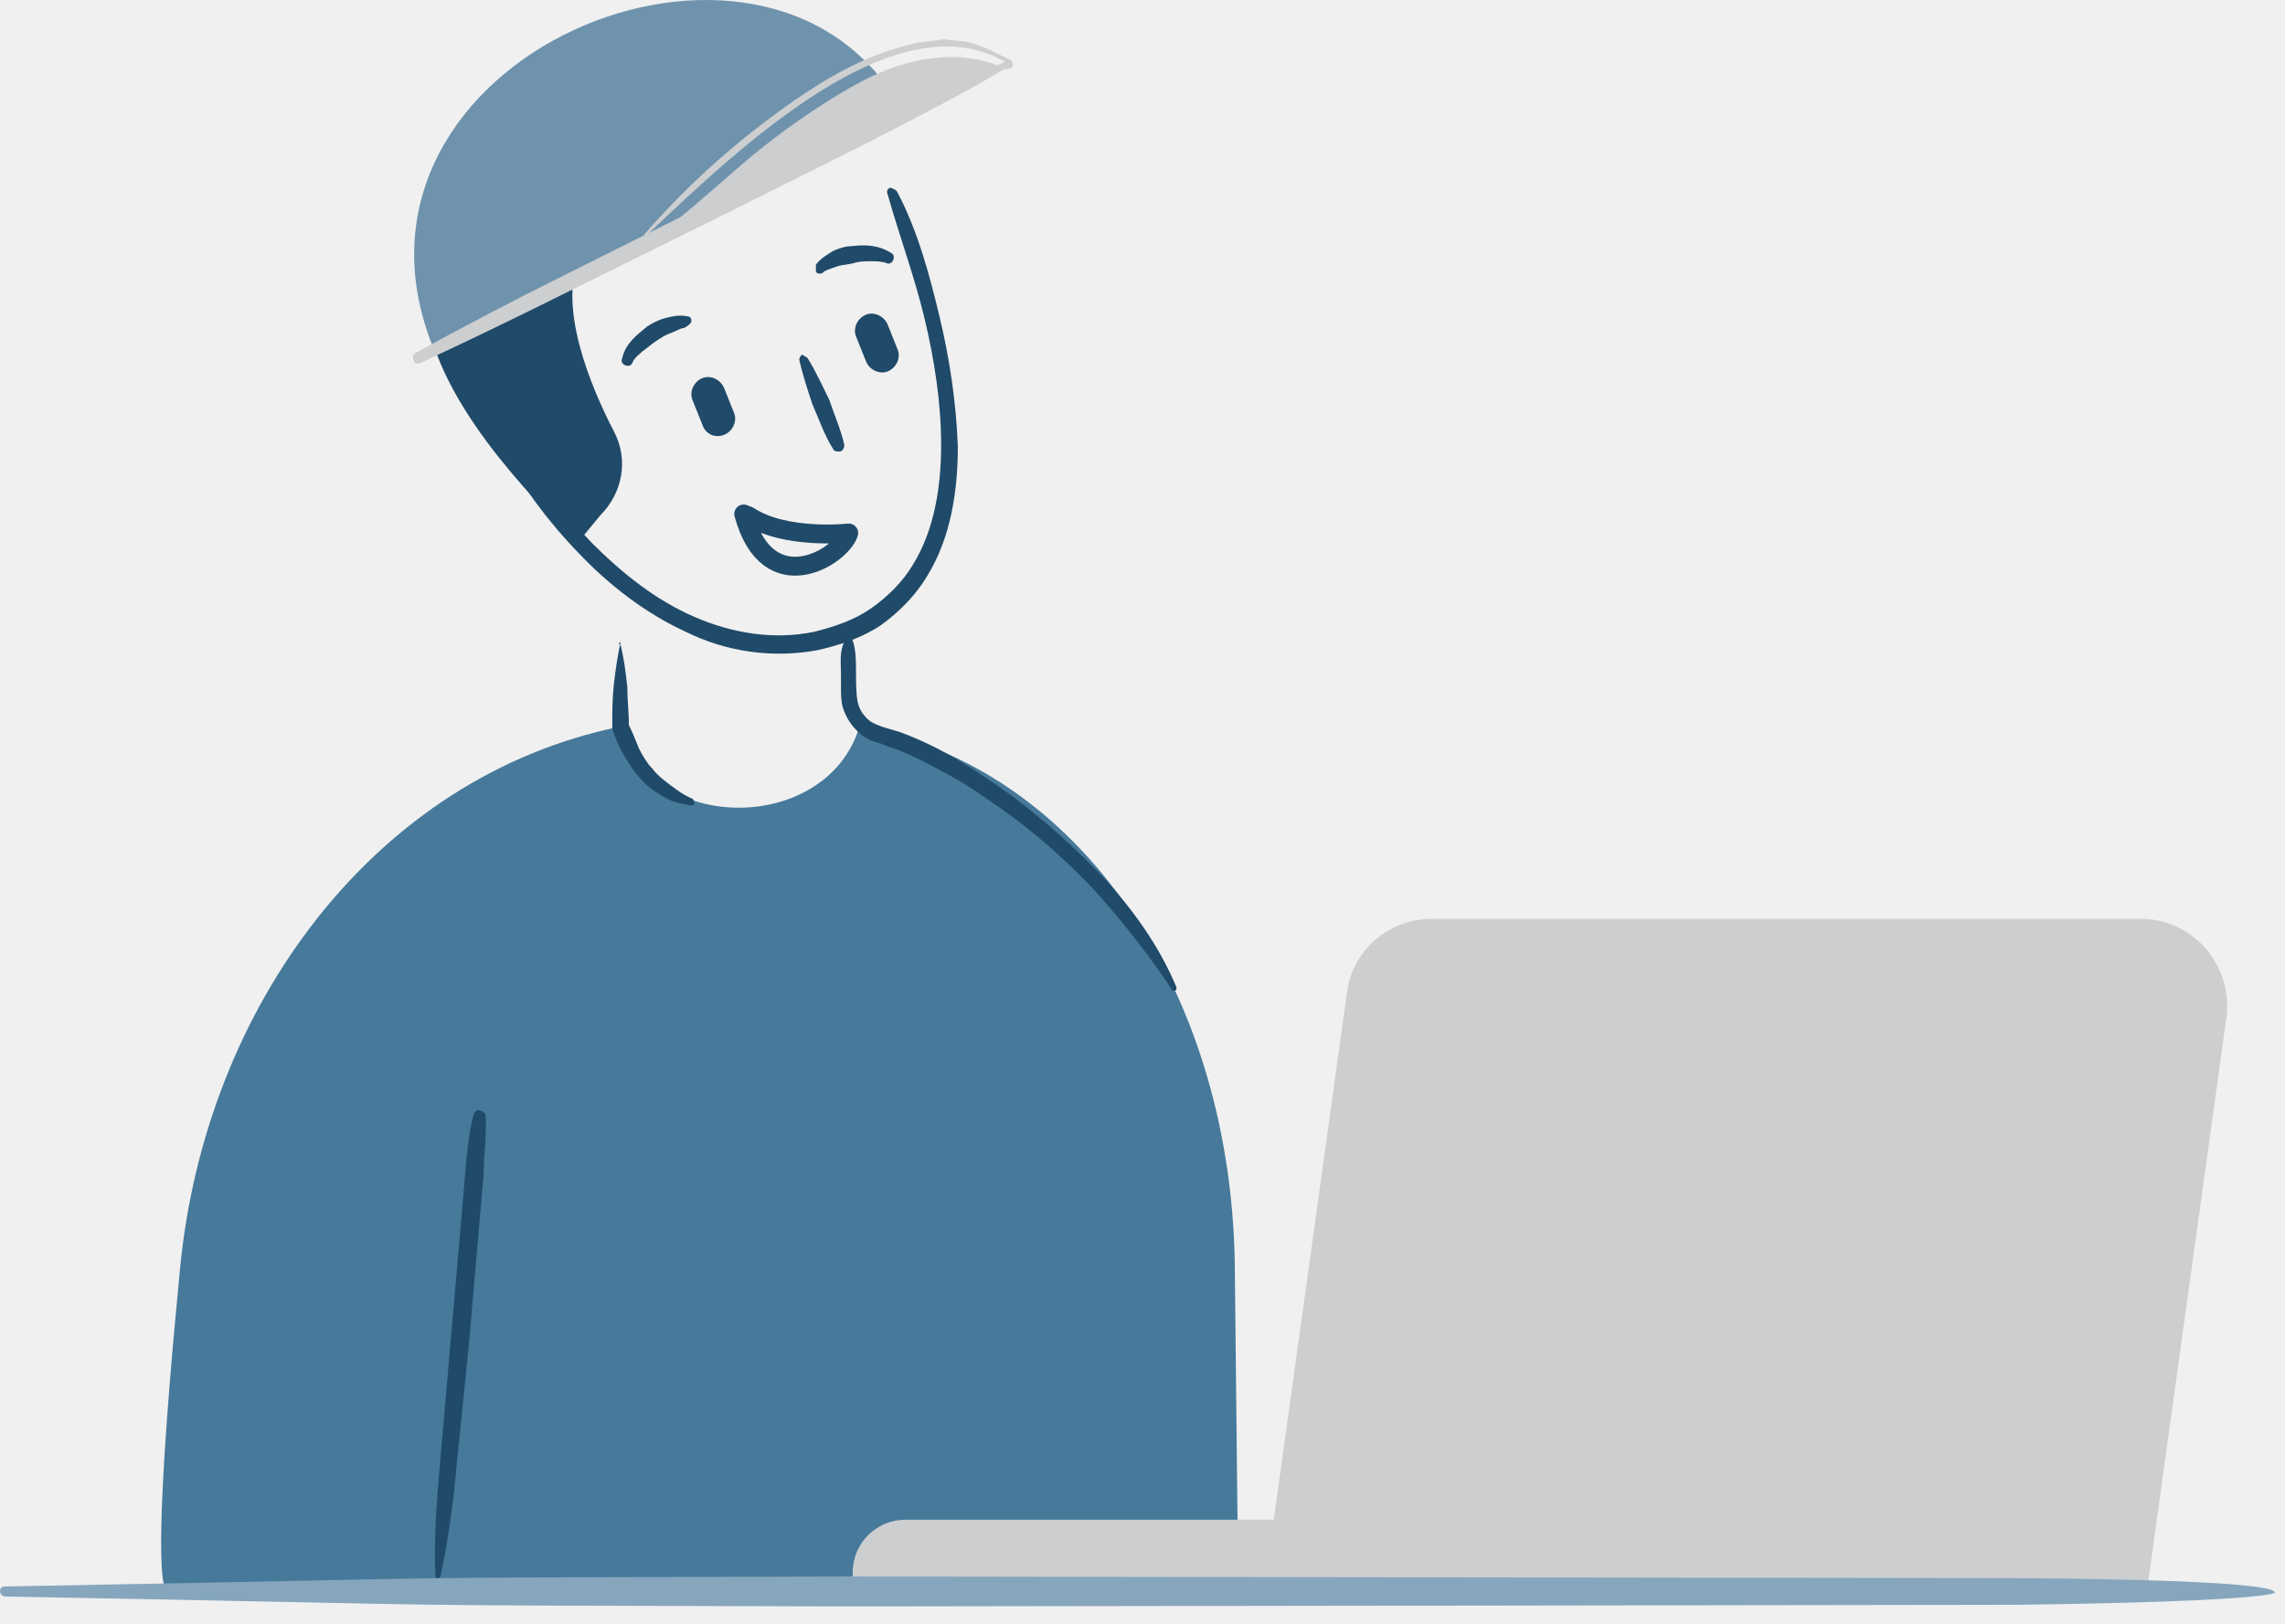
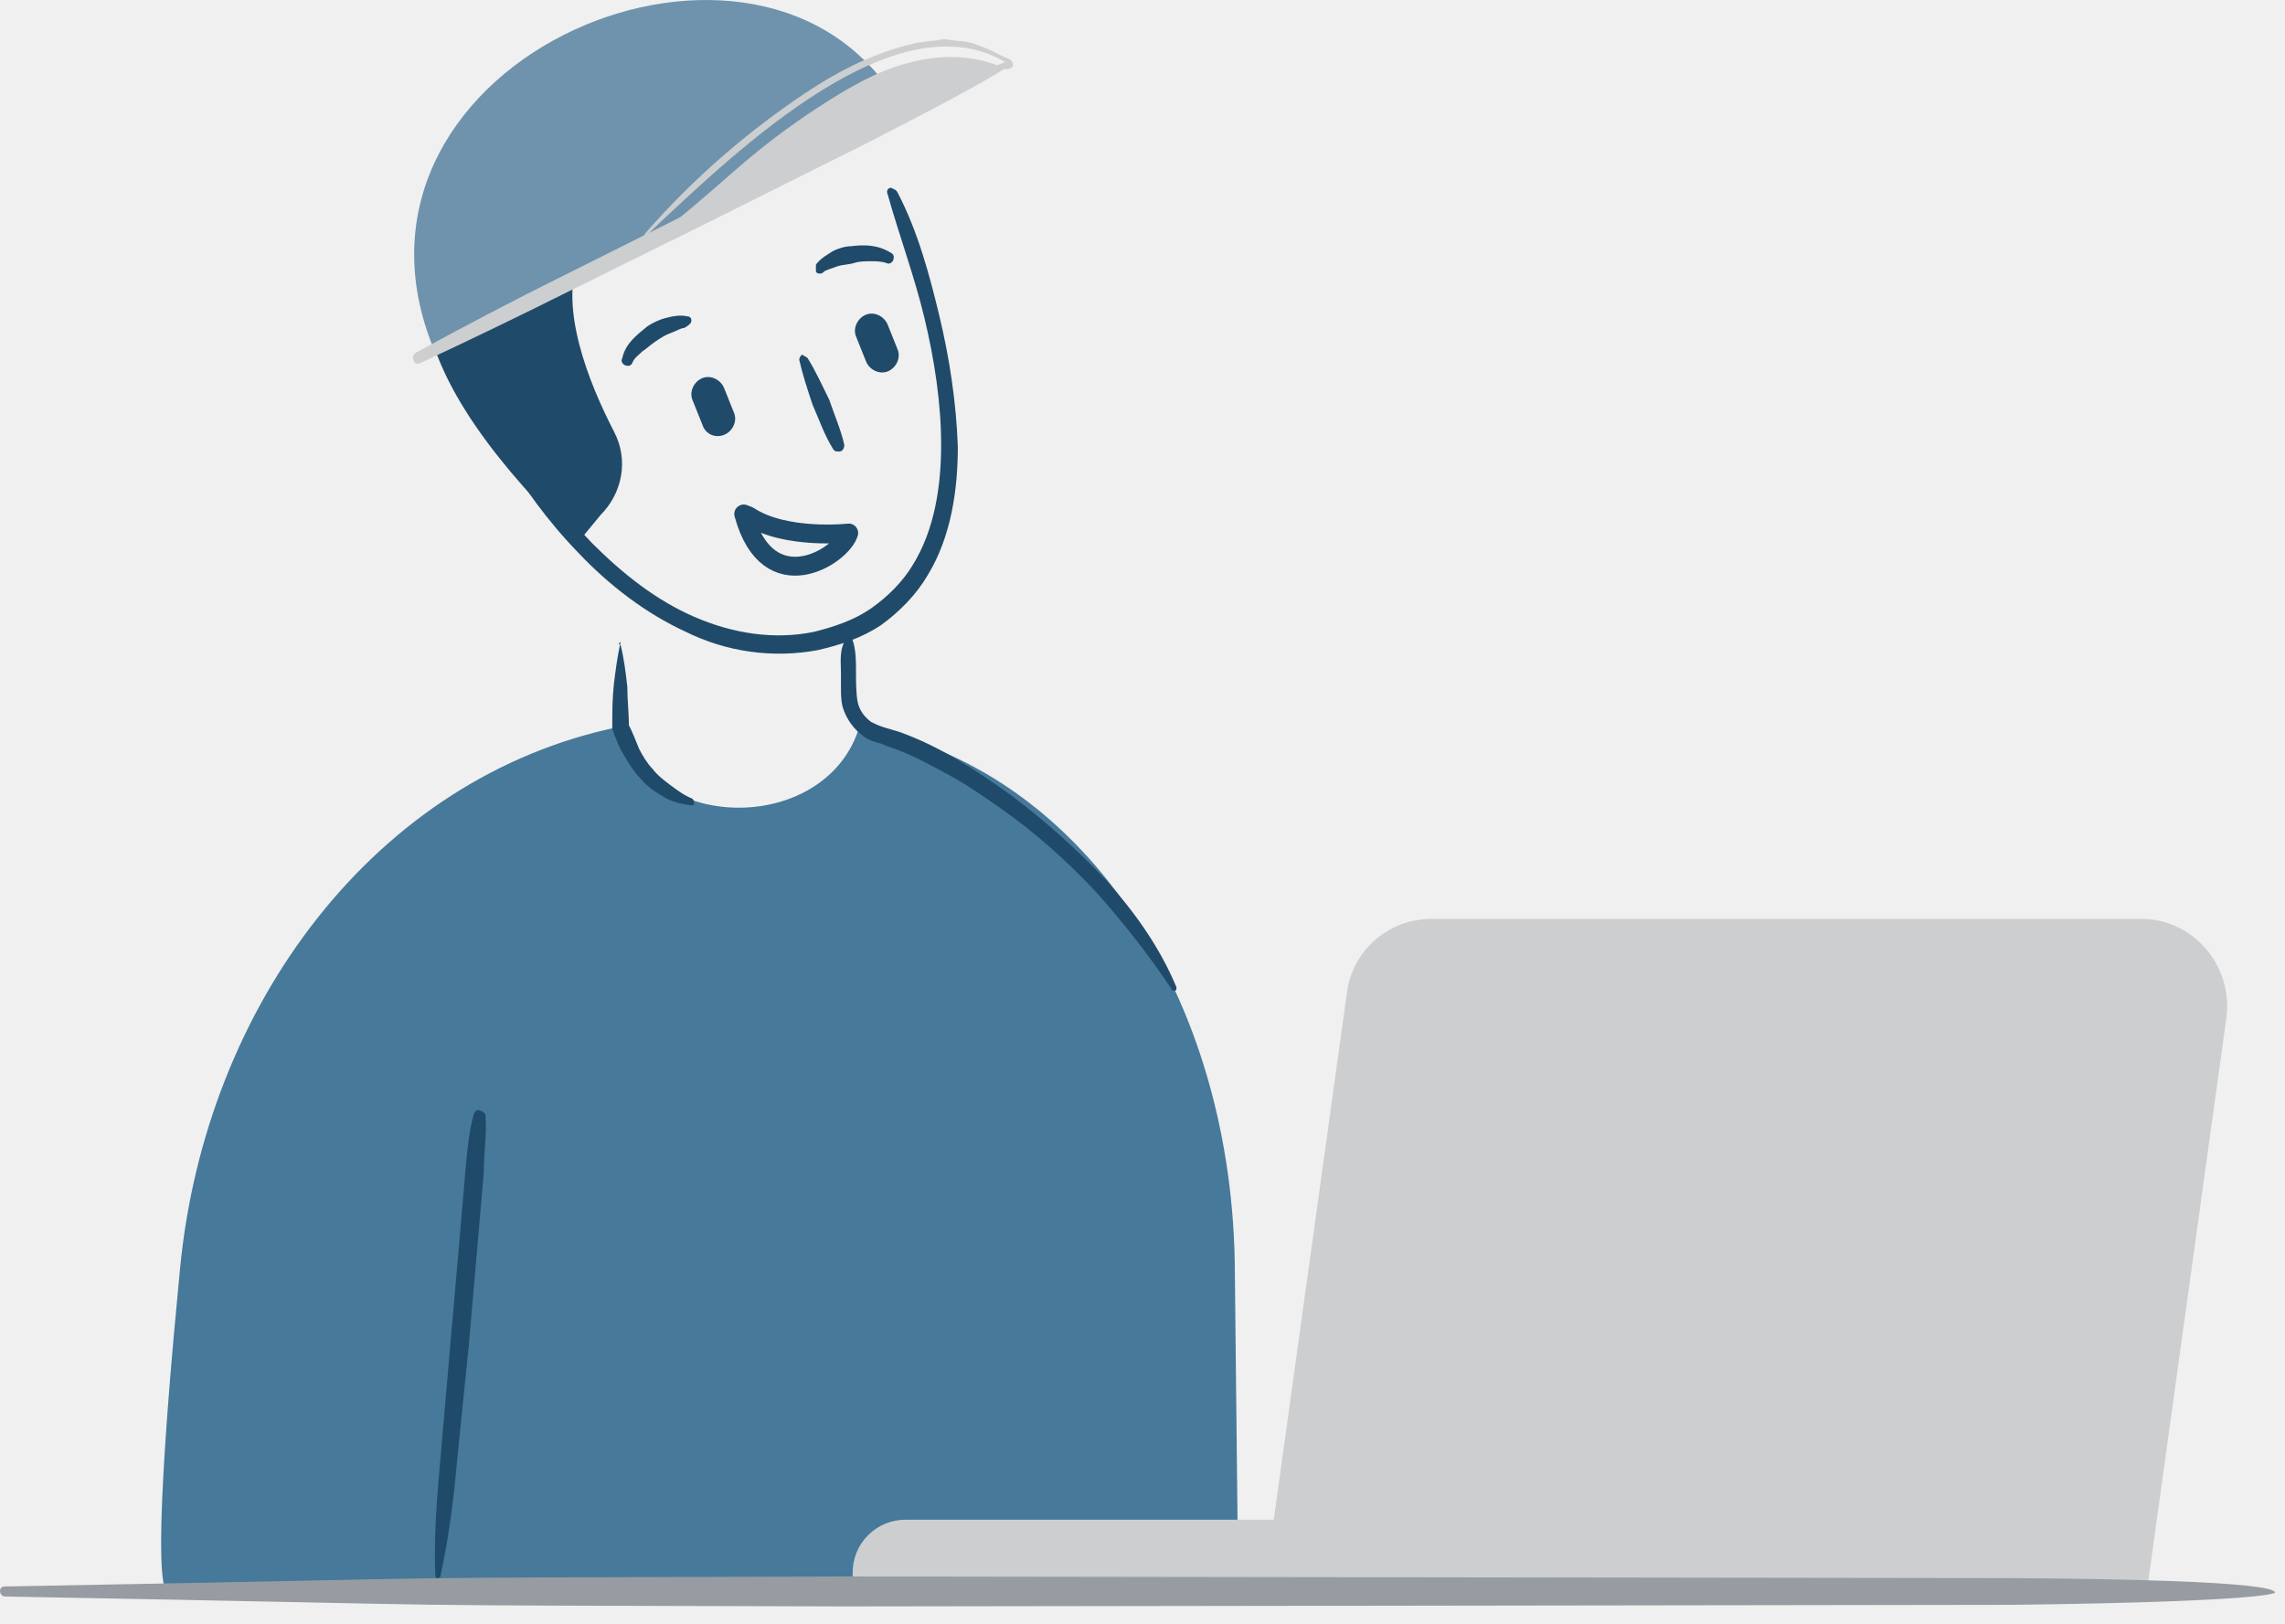
<svg xmlns="http://www.w3.org/2000/svg" xmlns:xlink="http://www.w3.org/1999/xlink" viewBox="0 0 121 86">
  <defs>
    <path id="a" d="M120.465.408V2H.001V.408h120.464z" />
  </defs>
  <g fill="none" fill-rule="evenodd">
    <path d="M65.393 67.58c0-15.028-8.309-27.05-19.888-29.083-1.679 5.57-10.696 5.746-12.64.266l-.089-.266C19.871 41.15 10.856 53.26 9.53 67.225c-1.945 20.066-.443 16.883-.443 16.883H65.57" fill="#46799A" />
    <path d="M45.152 33.901c.177.53.177 1.148.177 1.68 0 .53 0 1.148.088 1.591.089.441.353.794.707 1.06.176.088.353.177.619.265.264.09.618.176.884.265 2.21.796 4.066 2.034 5.92 3.36a39.902 39.902 0 0 1 5.04 4.508c1.503 1.68 2.829 3.535 3.712 5.657 0 .088 0 .176-.087.176-.09 0-.177 0-.177-.088-1.237-1.857-2.564-3.536-4.067-5.215-1.503-1.59-3.181-3.094-4.95-4.33-.884-.62-1.767-1.24-2.74-1.77-.972-.53-1.944-1.06-2.917-1.414a6.117 6.117 0 0 1-.707-.265c-.354-.088-.618-.176-.884-.354a2.992 2.992 0 0 1-1.15-1.59c-.087-.354-.087-.708-.087-.973v-.795c0-.53-.09-1.15.177-1.68.088-.177.264-.265.44-.088-.087-.177-.087-.089 0 0h.002zM25.705 59.005c.089 1.06-.088 2.033-.088 3.093l-.266 3.094-.53 6.1-.62 6.098c-.176 2.033-.441 4.067-.883 6.1 0 .088-.088.088-.177.088-.088 0-.088-.089-.088-.177-.088-2.033.088-4.066.265-6.1l.53-6.098.532-6.1.264-3.094c.089-.97.177-2.032.443-3.004.087-.177.176-.266.353-.177.088 0 .177.088.265.177z" fill="#204A69" />
    <path d="M47.538 10.212c1.062 2.032 1.68 4.33 2.21 6.54s.884 4.509.973 6.896c0 2.297-.354 4.773-1.591 6.806-.62 1.06-1.503 1.945-2.476 2.652-1.06.707-2.21 1.06-3.358 1.326a11.16 11.16 0 0 1-6.984-.973c-2.121-.973-4.066-2.475-5.657-4.154-3.27-3.36-5.48-7.514-6.894-11.845 0-.09 0-.177.088-.177s.176 0 .176.088c1.946 4.155 4.156 8.133 7.337 11.403 1.59 1.59 3.36 3.005 5.393 3.889 2.032.885 4.242 1.238 6.364.796 1.06-.266 2.12-.62 3.005-1.237.884-.62 1.68-1.414 2.21-2.3 1.149-1.855 1.503-4.153 1.503-6.363 0-2.21-.354-4.508-.884-6.718s-1.326-4.331-1.945-6.541c-.088-.177 0-.354.176-.354.177.089.266.089.354.266" fill="#204A69" />
    <path d="M42.765 18.963c.441.707.795 1.502 1.148 2.209.266.796.62 1.592.796 2.387 0 .176-.089.353-.265.353-.177 0-.265 0-.354-.177-.44-.707-.707-1.501-1.06-2.297-.265-.796-.53-1.591-.707-2.387 0-.088.088-.265.176-.265.09.088.177.088.266.177M34.102 3.582c7.071-2.828 13.26-1.237 12.817 2.12-.353 2.918-14.585 3.89-16.264 7.957-1.06 2.652.53 6.629 1.856 9.193.796 1.503.441 3.27-.707 4.42l-1.237 1.503c-7.867-7.78-14.939-17.856 3.535-25.193" fill="#204A69" />
    <path d="M38.345 23.028c.441-.177.707-.707.53-1.148l-.53-1.327c-.177-.442-.707-.707-1.149-.53-.442.177-.707.707-.53 1.15l.53 1.325c.176.53.707.707 1.15.53m8.661-3.358c.442-.177.707-.707.53-1.15l-.53-1.326c-.177-.44-.707-.707-1.148-.53-.443.177-.708.707-.53 1.15l.53 1.325c.176.442.707.707 1.148.531" fill="#204A69" />
    <path d="M39.383 27.22c1.281 4.712 5.205 2.245 5.56 1.008 0 0-3.362.376-5.295-.904l-.265-.103" stroke="#204A69" stroke-linecap="round" stroke-linejoin="round" />
    <path d="M43.206 14.013c.266-.354.62-.53.884-.707.353-.177.707-.266.972-.266.708-.088 1.416-.088 2.123.354.175.089.175.265.087.442-.087.088-.175.177-.352.088-.267-.088-.53-.088-.797-.088-.264 0-.617 0-.883.088-.266.089-.62.089-.885.177-.264.089-.53.177-.706.266l-.089.087c-.177.089-.354 0-.354-.087v-.354zm-6.982 3.358c-.177 0-.442.177-.707.266-.266.088-.532.265-.796.44-.265.178-.442.356-.706.533-.178.176-.444.353-.532.618-.088.177-.264.177-.441.089-.09-.09-.178-.177-.09-.354.178-.796.797-1.238 1.327-1.68.265-.176.618-.353.972-.442.354-.088.708-.177 1.15-.088.176 0 .264.177.176.354-.088.088-.176.177-.352.264z" fill="#204A69" />
    <path d="M47.626 5.615c-7.07-12.375-30.673-2.563-24.75 12.64" fill="#6F93AD" />
    <path d="M53.46 3.494c-2.476 1.502-5.127 2.828-7.69 4.154l-7.779 3.89-7.867 3.89a315.78 315.78 0 0 1-7.867 3.8c-.177.088-.354 0-.354-.177-.088-.177 0-.265.09-.354a215.441 215.441 0 0 1 7.778-4.066l7.778-3.889 7.867-3.89c2.652-1.326 5.215-2.563 7.955-3.624.09 0 .177 0 .266.088-.089 0-.089.178-.177.178" fill="#CCCED0" />
    <path d="M45.152 83.844h39.953v-3.36H47.98a2.792 2.792 0 0 0-2.828 2.829v.53zM34.19 12.333a42.182 42.182 0 0 1 3.978-3.977 43.412 43.412 0 0 1 4.507-3.448c1.59-1.06 3.27-1.945 5.215-2.475l.708-.177c.265 0 .53-.088.707-.088.265 0 .53-.09.707-.09l.707.09c.53 0 .973.177 1.414.354.443.176.884.44 1.327.618.176.089.176.266.176.354 0 .088-.265.177-.353.177-1.591-.796-3.447-.796-5.127-.354-1.768.442-3.36 1.415-4.861 2.386a38.844 38.844 0 0 0-4.42 3.36c-1.414 1.237-2.83 2.474-4.331 3.624-.09.089-.177.089-.266 0-.177-.177-.177-.266-.088-.354zm.088.089C39.318 7.649 47.538-.131 53.284 3.317l-19.005 9.105z" fill="#CCCED0" />
    <path d="M66.985 83.844h46.76l4.154-29.966c.354-2.74-1.768-5.215-4.508-5.215H75.824c-2.298 0-4.243 1.679-4.508 3.978l-4.331 31.203z" fill="#CCCED0" />
    <g transform="translate(0 83.08)">
      <mask id="b" fill="#fff">
        <use xlink:href="#a" />
      </mask>
-       <path d="M106.53 1.911l-61.755.09c-29.17-.09-15.34 0-44.51-.53C.089 1.47 0 1.292 0 1.203 0 1.027.089.94.265.94c29.17-.53 15.34-.442 44.51-.53l61.755.088c14.585.09 13.932.707 13.932.796-.09-.089.653.441-13.932.618" fill="#86A6BD" mask="url(#b)" />
+       <path d="M106.53 1.911l-61.755.09c-29.17-.09-15.34 0-44.51-.53C.089 1.47 0 1.292 0 1.203 0 1.027.089.94.265.94c29.17-.53 15.34-.442 44.51-.53l61.755.088c14.585.09 13.932.707 13.932.796-.09-.089.653.441-13.932.618" fill="#969CA1" mask="url(#b)" />
    </g>
    <path d="M32.865 34.166c.177.707.265 1.414.354 2.21 0 .707.088 1.414.088 2.21v-.177c.177.354.354.796.53 1.237.177.354.442.796.708 1.061.264.354.618.619.97.884.355.265.709.531 1.15.708.09.088.09.177.09.264 0 .089-.09.089-.177.089-.531-.089-.973-.176-1.415-.442-.442-.266-.884-.53-1.237-.973-.354-.353-.62-.795-.884-1.237-.266-.441-.443-.884-.62-1.414v-.177c0-.707 0-1.414.089-2.21.088-.707.177-1.414.354-2.21-.177.177-.09.089 0 .177" fill="#204A69" />
  </g>
</svg>
